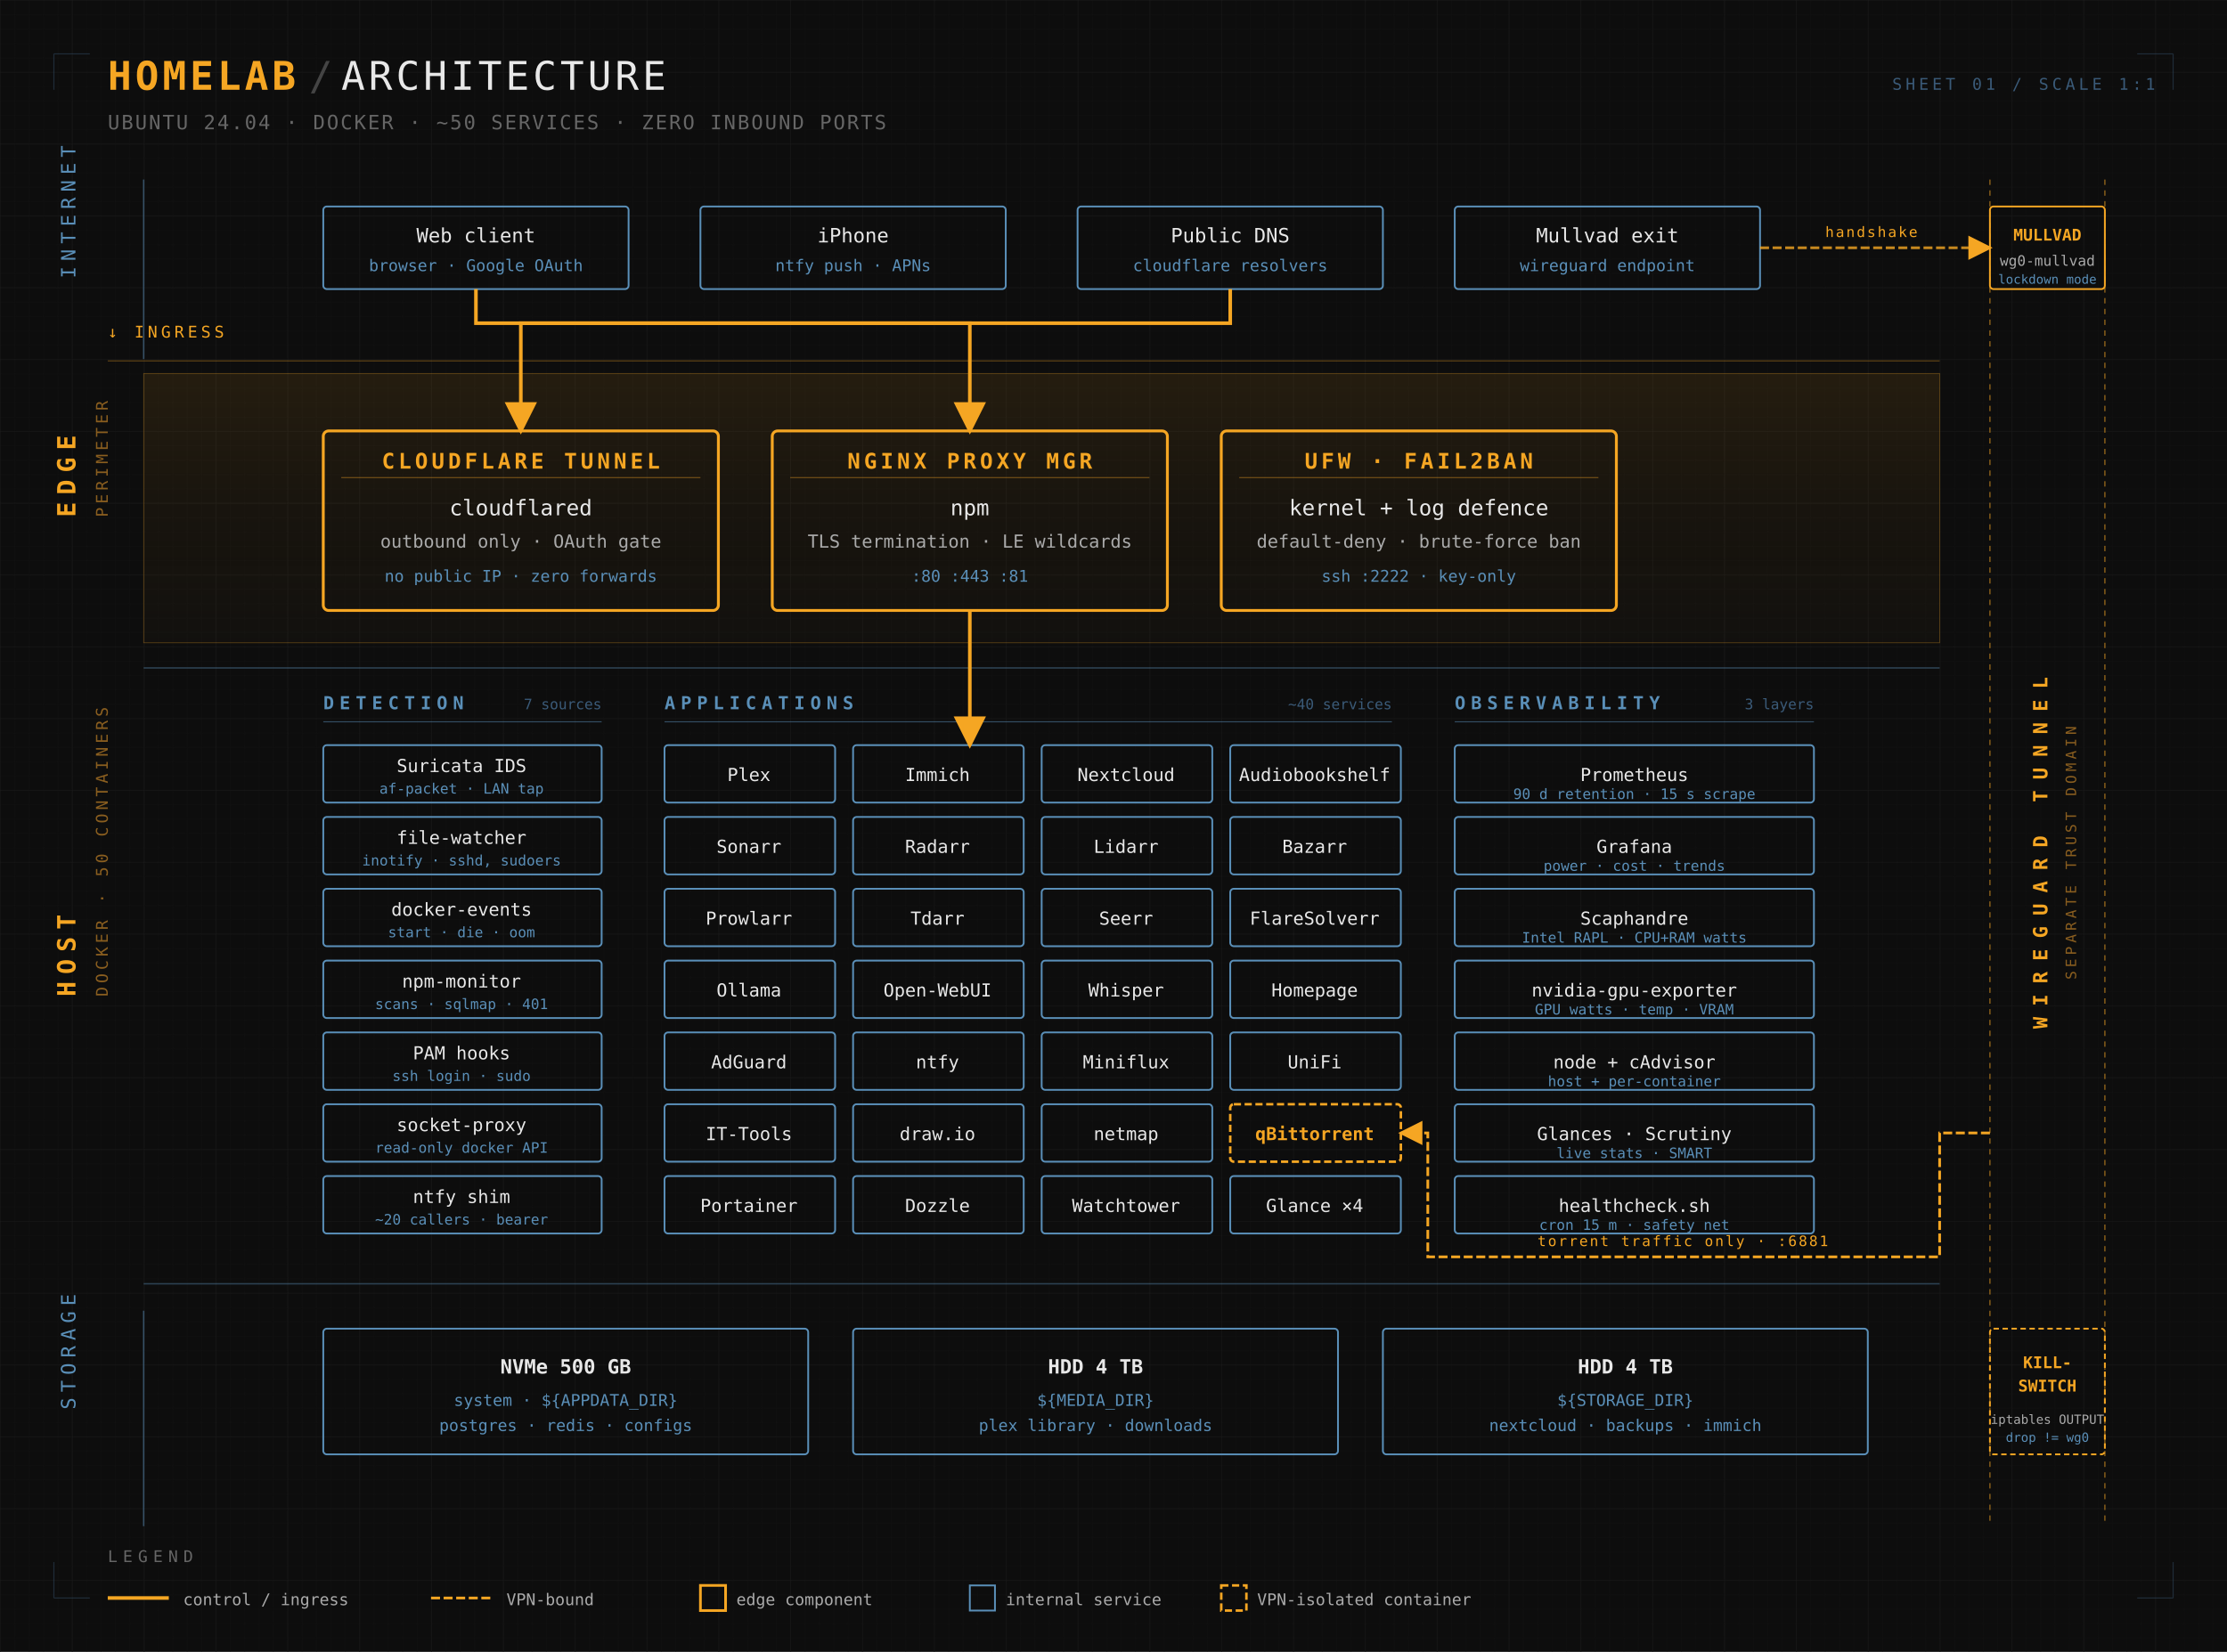
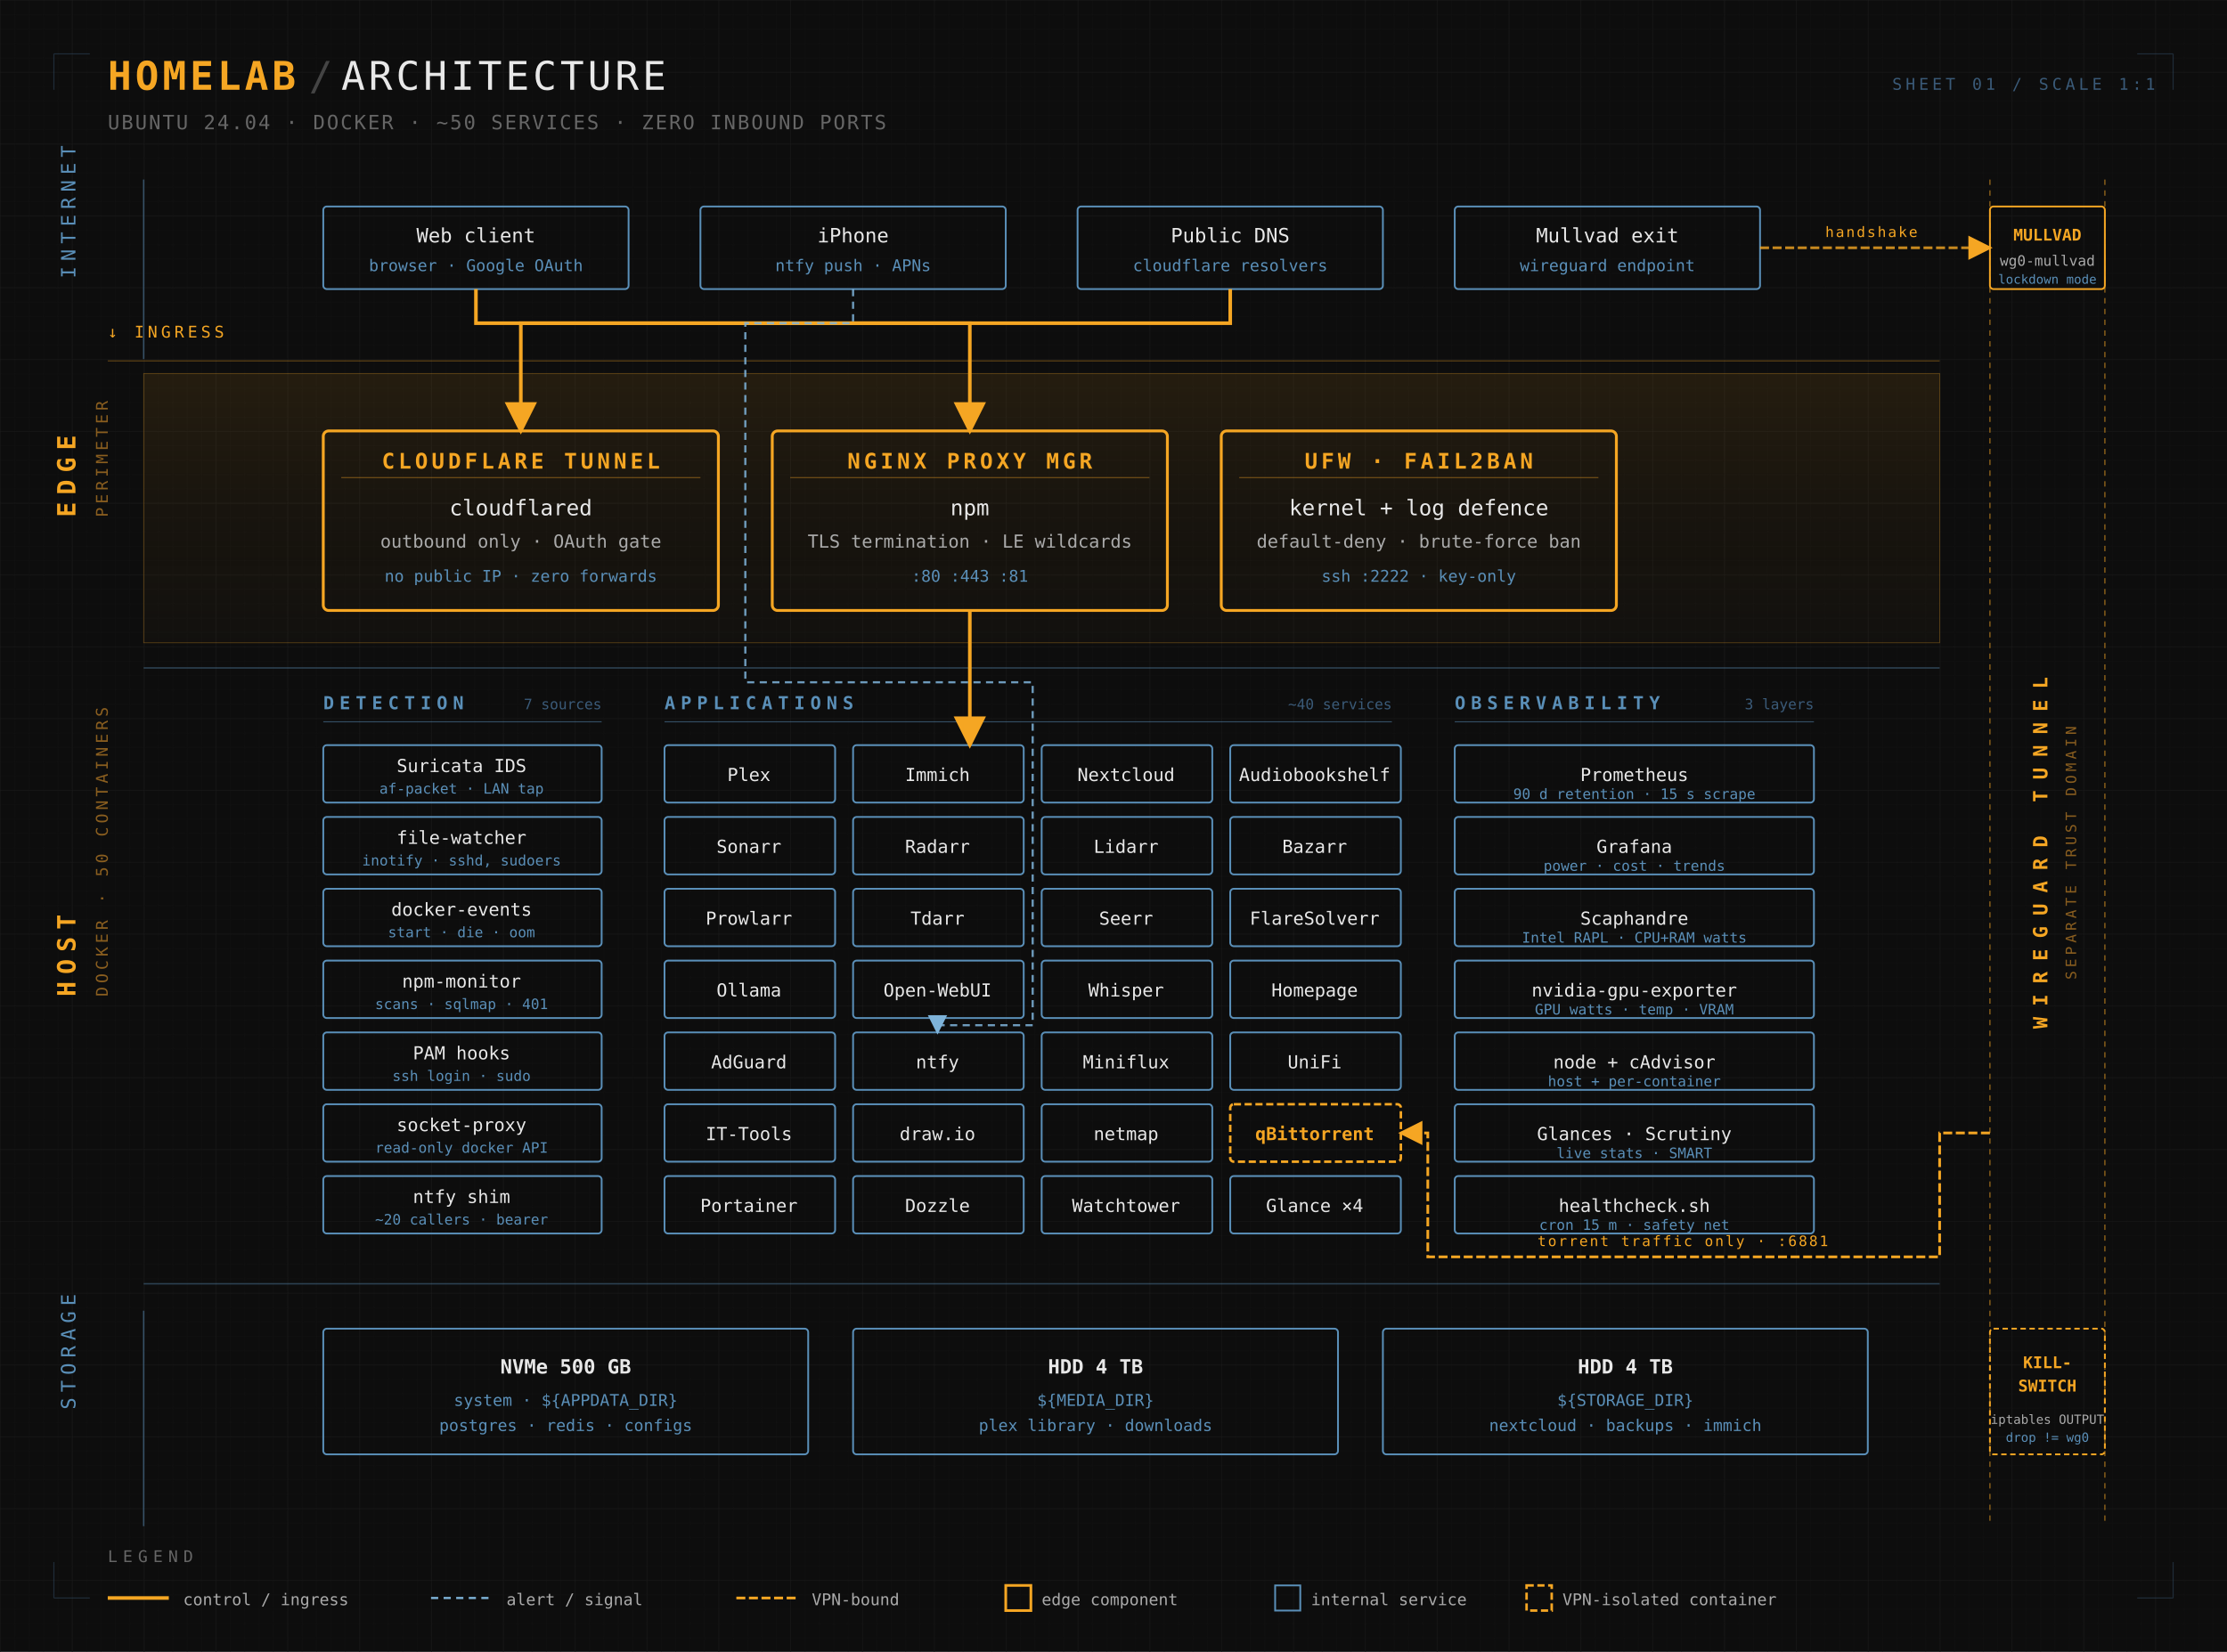
<svg xmlns="http://www.w3.org/2000/svg" viewBox="0 0 1240 920" font-family="'Cascadia Mono','Cascadia Code','JetBrains Mono','SF Mono',Menlo,monospace">
  <defs>
    <pattern id="grid" width="40" height="40" patternUnits="userSpaceOnUse">
      <path d="M 40 0 L 0 0 0 40" fill="none" stroke="#1a1a1a" stroke-width="0.5" />
    </pattern>
    <pattern id="gridFine" width="8" height="8" patternUnits="userSpaceOnUse">
      <path d="M 8 0 L 0 0 0 8" fill="none" stroke="#141414" stroke-width="0.3" />
    </pattern>
    <linearGradient id="edgeBand" x1="0" y1="0" x2="0" y2="1">
      <stop offset="0%" stop-color="#f5a623" stop-opacity="0.10" />
      <stop offset="50%" stop-color="#f5a623" stop-opacity="0.05" />
      <stop offset="100%" stop-color="#f5a623" stop-opacity="0.02" />
    </linearGradient>
    <linearGradient id="edgeRule" x1="0" y1="0" x2="1" y2="0">
      <stop offset="0%" stop-color="#f5a623" stop-opacity="0.2" />
      <stop offset="10%" stop-color="#f5a623" stop-opacity="1.0" />
      <stop offset="90%" stop-color="#f5a623" stop-opacity="1.0" />
      <stop offset="100%" stop-color="#f5a623" stop-opacity="0.2" />
    </linearGradient>
    <marker id="arrowAmber" markerWidth="9" markerHeight="9" refX="8" refY="4.5" orient="auto">
      <path d="M0,0 L9,4.5 L0,9 z" fill="#f5a623" />
    </marker>
    <marker id="arrowBlue" markerWidth="9" markerHeight="9" refX="8" refY="4.5" orient="auto">
      <path d="M0,0 L9,4.5 L0,9 z" fill="#7eb3d9" />
    </marker>
    <marker id="arrowDim" markerWidth="9" markerHeight="9" refX="8" refY="4.5" orient="auto">
      <path d="M0,0 L9,4.5 L0,9 z" fill="#3a5a78" />
    </marker>
  </defs>
  <rect width="1240" height="920" fill="#0d0d0d" />
  <rect width="1240" height="920" fill="url(#gridFine)" />
  <rect width="1240" height="920" fill="url(#grid)" />
  <text x="60" y="50" font-size="22" fill="#f5a623" font-weight="700" letter-spacing="2">HOMELAB</text>
  <text x="172" y="50" font-size="22" fill="#444" font-weight="300">/</text>
  <text x="190" y="50" font-size="22" fill="#e8e8e8" font-weight="300" letter-spacing="2">ARCHITECTURE</text>
  <text x="60" y="72" font-size="11" fill="#666" letter-spacing="1">UBUNTU 24.04 · DOCKER · ~50 SERVICES · ZERO INBOUND PORTS</text>
  <g stroke="#3a5a78" stroke-width="0.6" fill="none" stroke-opacity="0.4">
    <path d="M 30 30 L 30 50 M 30 30 L 50 30" />
    <path d="M 1210 30 L 1210 50 M 1210 30 L 1190 30" />
    <path d="M 30 890 L 30 870 M 30 890 L 50 890" />
    <path d="M 1210 890 L 1210 870 M 1210 890 L 1190 890" />
  </g>
  <text x="1200" y="50" font-size="9" fill="#3a5a78" text-anchor="end" letter-spacing="2">SHEET 01 / SCALE 1:1</text>
  <text x="42" y="155" font-size="11" fill="#5a8fb8" letter-spacing="3" transform="rotate(-90,42,155)">INTERNET</text>
  <line x1="80" y1="100" x2="80" y2="200" stroke="#5a8fb8" stroke-width="0.8" stroke-opacity="0.5" />
  <g stroke="#5a8fb8" stroke-width="1" fill="none">
    <rect x="180" y="115" width="170" height="46" rx="2" />
    <rect x="390" y="115" width="170" height="46" rx="2" />
    <rect x="600" y="115" width="170" height="46" rx="2" />
    <rect x="810" y="115" width="170" height="46" rx="2" />
  </g>
  <g font-size="11" fill="#e8e8e8" text-anchor="middle">
    <text x="265" y="135">Web client</text>
    <text x="265" y="151" font-size="9" fill="#5a8fb8">browser · Google OAuth</text>
    <text x="475" y="135">iPhone</text>
    <text x="475" y="151" font-size="9" fill="#5a8fb8">ntfy push · APNs</text>
    <text x="685" y="135">Public DNS</text>
    <text x="685" y="151" font-size="9" fill="#5a8fb8">cloudflare resolvers</text>
    <text x="895" y="135">Mullvad exit</text>
    <text x="895" y="151" font-size="9" fill="#5a8fb8">wireguard endpoint</text>
  </g>
  <line x1="60" y1="195" x2="1080" y2="195" stroke="url(#edgeRule)" stroke-width="3" />
  <line x1="60" y1="201" x2="1080" y2="201" stroke="#f5a623" stroke-width="0.6" stroke-opacity="0.35" />
  <text x="60" y="188" font-size="9" fill="#f5a623" letter-spacing="2">↓ INGRESS</text>
  <rect x="80" y="208" width="1000" height="150" fill="url(#edgeBand)" />
  <rect x="80" y="208" width="1000" height="150" fill="none" stroke="#f5a623" stroke-width="0.4" stroke-opacity="0.35" />
  <text x="42" y="288" font-size="14" fill="#f5a623" letter-spacing="4" font-weight="700" transform="rotate(-90,42,288)">EDGE</text>
  <text x="60" y="288" font-size="9" fill="#8a5e1f" letter-spacing="2" transform="rotate(-90,60,288)">PERIMETER</text>
  <g stroke="#f5a623" stroke-width="1.6" fill="none">
    <rect x="180" y="240" width="220" height="100" rx="3" />
    <rect x="430" y="240" width="220" height="100" rx="3" />
    <rect x="680" y="240" width="220" height="100" rx="3" />
  </g>
  <g stroke="#f5a623" stroke-width="0.6" stroke-opacity="0.4">
    <line x1="190" y1="266" x2="390" y2="266" />
    <line x1="440" y1="266" x2="640" y2="266" />
    <line x1="690" y1="266" x2="890" y2="266" />
  </g>
  <g font-size="12" fill="#e8e8e8" text-anchor="middle">
    <text x="290" y="261" fill="#f5a623" font-weight="600" letter-spacing="2">CLOUDFLARE TUNNEL</text>
    <text x="290" y="287">cloudflared</text>
    <text x="290" y="305" font-size="10" fill="#aaa">outbound only · OAuth gate</text>
    <text x="290" y="324" font-size="9" fill="#5a8fb8">no public IP · zero forwards</text>
    <text x="540" y="261" fill="#f5a623" font-weight="600" letter-spacing="2">NGINX PROXY MGR</text>
    <text x="540" y="287">npm</text>
    <text x="540" y="305" font-size="10" fill="#aaa">TLS termination · LE wildcards</text>
    <text x="540" y="324" font-size="9" fill="#5a8fb8">:80 :443 :81</text>
    <text x="790" y="261" fill="#f5a623" font-weight="600" letter-spacing="2">UFW · FAIL2BAN</text>
    <text x="790" y="287">kernel + log defence</text>
    <text x="790" y="305" font-size="10" fill="#aaa">default-deny · brute-force ban</text>
    <text x="790" y="324" font-size="9" fill="#5a8fb8">ssh :2222 · key-only</text>
  </g>
  <line x1="80" y1="372" x2="1080" y2="372" stroke="#5a8fb8" stroke-width="0.8" stroke-opacity="0.4" />
  <text x="42" y="555" font-size="14" fill="#f5a623" letter-spacing="4" font-weight="700" transform="rotate(-90,42,555)">HOST</text>
  <text x="60" y="555" font-size="9" fill="#8a5e1f" letter-spacing="2" transform="rotate(-90,60,555)">DOCKER · 50 CONTAINERS</text>
  <text x="180" y="395" font-size="10" fill="#5a8fb8" letter-spacing="3" font-weight="600">DETECTION</text>
  <line x1="180" y1="402" x2="335" y2="402" stroke="#5a8fb8" stroke-width="0.6" stroke-opacity="0.5" />
  <text x="335" y="395" font-size="8" fill="#3a5a78" text-anchor="end">7 sources</text>
  <g stroke="#5a8fb8" stroke-width="1" fill="none">
    <rect x="180" y="415" width="155" height="32" rx="2" />
    <rect x="180" y="455" width="155" height="32" rx="2" />
    <rect x="180" y="495" width="155" height="32" rx="2" />
    <rect x="180" y="535" width="155" height="32" rx="2" />
    <rect x="180" y="575" width="155" height="32" rx="2" />
    <rect x="180" y="615" width="155" height="32" rx="2" />
    <rect x="180" y="655" width="155" height="32" rx="2" />
  </g>
  <g font-size="10" fill="#e8e8e8" text-anchor="middle">
    <text x="257" y="430">Suricata IDS</text>
    <text x="257" y="442" font-size="8" fill="#5a8fb8">af-packet · LAN tap</text>
    <text x="257" y="470">file-watcher</text>
    <text x="257" y="482" font-size="8" fill="#5a8fb8">inotify · sshd, sudoers</text>
    <text x="257" y="510">docker-events</text>
    <text x="257" y="522" font-size="8" fill="#5a8fb8">start · die · oom</text>
    <text x="257" y="550">npm-monitor</text>
    <text x="257" y="562" font-size="8" fill="#5a8fb8">scans · sqlmap · 401</text>
    <text x="257" y="590">PAM hooks</text>
    <text x="257" y="602" font-size="8" fill="#5a8fb8">ssh login · sudo</text>
    <text x="257" y="630">socket-proxy</text>
    <text x="257" y="642" font-size="8" fill="#5a8fb8">read-only docker API</text>
    <text x="257" y="670">ntfy shim</text>
    <text x="257" y="682" font-size="8" fill="#5a8fb8">~20 callers · bearer</text>
  </g>
  <text x="370" y="395" font-size="10" fill="#5a8fb8" letter-spacing="3" font-weight="600">APPLICATIONS</text>
  <line x1="370" y1="402" x2="775" y2="402" stroke="#5a8fb8" stroke-width="0.6" stroke-opacity="0.5" />
  <text x="775" y="395" font-size="8" fill="#3a5a78" text-anchor="end">~40 services</text>
  <g stroke="#5a8fb8" stroke-width="1" fill="none">
    <rect x="370" y="415" width="95" height="32" rx="2" />
    <rect x="475" y="415" width="95" height="32" rx="2" />
    <rect x="580" y="415" width="95" height="32" rx="2" />
    <rect x="685" y="415" width="95" height="32" rx="2" />
    <rect x="370" y="455" width="95" height="32" rx="2" />
    <rect x="475" y="455" width="95" height="32" rx="2" />
    <rect x="580" y="455" width="95" height="32" rx="2" />
    <rect x="685" y="455" width="95" height="32" rx="2" />
    <rect x="370" y="495" width="95" height="32" rx="2" />
    <rect x="475" y="495" width="95" height="32" rx="2" />
    <rect x="580" y="495" width="95" height="32" rx="2" />
    <rect x="685" y="495" width="95" height="32" rx="2" />
    <rect x="370" y="535" width="95" height="32" rx="2" />
    <rect x="475" y="535" width="95" height="32" rx="2" />
    <rect x="580" y="535" width="95" height="32" rx="2" />
    <rect x="685" y="535" width="95" height="32" rx="2" />
    <rect x="370" y="575" width="95" height="32" rx="2" />
    <rect x="475" y="575" width="95" height="32" rx="2" />
    <rect x="580" y="575" width="95" height="32" rx="2" />
    <rect x="685" y="575" width="95" height="32" rx="2" />
    <rect x="370" y="615" width="95" height="32" rx="2" />
    <rect x="475" y="615" width="95" height="32" rx="2" />
    <rect x="580" y="615" width="95" height="32" rx="2" />
    <rect x="370" y="655" width="95" height="32" rx="2" />
    <rect x="475" y="655" width="95" height="32" rx="2" />
    <rect x="580" y="655" width="95" height="32" rx="2" />
    <rect x="685" y="655" width="95" height="32" rx="2" />
  </g>
  <rect x="685" y="615" width="95" height="32" rx="2" fill="none" stroke="#f5a623" stroke-width="1.4" stroke-dasharray="4,2" />
  <g font-size="10" fill="#e8e8e8" text-anchor="middle">
    <text x="417" y="435">Plex</text>
    <text x="522" y="435">Immich</text>
    <text x="627" y="435">Nextcloud</text>
    <text x="732" y="435">Audiobookshelf</text>
    <text x="417" y="475">Sonarr</text>
    <text x="522" y="475">Radarr</text>
    <text x="627" y="475">Lidarr</text>
    <text x="732" y="475">Bazarr</text>
    <text x="417" y="515">Prowlarr</text>
    <text x="522" y="515">Tdarr</text>
    <text x="627" y="515">Seerr</text>
    <text x="732" y="515">FlareSolverr</text>
    <text x="417" y="555">Ollama</text>
    <text x="522" y="555">Open-WebUI</text>
    <text x="627" y="555">Whisper</text>
    <text x="732" y="555">Homepage</text>
    <text x="417" y="595">AdGuard</text>
    <text x="522" y="595">ntfy</text>
    <text x="627" y="595">Miniflux</text>
    <text x="732" y="595">UniFi</text>
    <text x="417" y="635">IT-Tools</text>
    <text x="522" y="635">draw.io</text>
    <text x="627" y="635">netmap</text>
    <text x="732" y="635" fill="#f5a623" font-weight="600">qBittorrent</text>
    <text x="417" y="675">Portainer</text>
    <text x="522" y="675">Dozzle</text>
    <text x="627" y="675">Watchtower</text>
    <text x="732" y="675">Glance ×4</text>
  </g>
  <text x="810" y="395" font-size="10" fill="#5a8fb8" letter-spacing="3" font-weight="600">OBSERVABILITY</text>
  <line x1="810" y1="402" x2="1010" y2="402" stroke="#5a8fb8" stroke-width="0.6" stroke-opacity="0.5" />
  <text x="1010" y="395" font-size="8" fill="#3a5a78" text-anchor="end">3 layers</text>
  <g stroke="#5a8fb8" stroke-width="1" fill="none">
    <rect x="810" y="415" width="200" height="32" rx="2" />
    <rect x="810" y="455" width="200" height="32" rx="2" />
    <rect x="810" y="495" width="200" height="32" rx="2" />
    <rect x="810" y="535" width="200" height="32" rx="2" />
    <rect x="810" y="575" width="200" height="32" rx="2" />
    <rect x="810" y="615" width="200" height="32" rx="2" />
    <rect x="810" y="655" width="200" height="32" rx="2" />
  </g>
  <g font-size="10" fill="#e8e8e8" text-anchor="middle">
    <text x="910" y="435">Prometheus</text>
    <text x="910" y="445" font-size="8" fill="#5a8fb8">90 d retention · 15 s scrape</text>
    <text x="910" y="475">Grafana</text>
    <text x="910" y="485" font-size="8" fill="#5a8fb8">power · cost · trends</text>
    <text x="910" y="515">Scaphandre</text>
    <text x="910" y="525" font-size="8" fill="#5a8fb8">Intel RAPL · CPU+RAM watts</text>
    <text x="910" y="555">nvidia-gpu-exporter</text>
    <text x="910" y="565" font-size="8" fill="#5a8fb8">GPU watts · temp · VRAM</text>
    <text x="910" y="595">node + cAdvisor</text>
    <text x="910" y="605" font-size="8" fill="#5a8fb8">host + per-container</text>
    <text x="910" y="635">Glances · Scrutiny</text>
    <text x="910" y="645" font-size="8" fill="#5a8fb8">live stats · SMART</text>
    <text x="910" y="675">healthcheck.sh</text>
    <text x="910" y="685" font-size="8" fill="#5a8fb8">cron 15 m · safety net</text>
  </g>
  <line x1="80" y1="715" x2="1080" y2="715" stroke="#5a8fb8" stroke-width="0.8" stroke-opacity="0.4" />
  <text x="42" y="785" font-size="11" fill="#5a8fb8" letter-spacing="3" transform="rotate(-90,42,785)">STORAGE</text>
  <line x1="80" y1="730" x2="80" y2="850" stroke="#5a8fb8" stroke-width="0.8" stroke-opacity="0.5" />
  <g stroke="#5a8fb8" stroke-width="1" fill="none">
    <rect x="180" y="740" width="270" height="70" rx="2" />
    <rect x="475" y="740" width="270" height="70" rx="2" />
    <rect x="770" y="740" width="270" height="70" rx="2" />
  </g>
  <g font-size="11" fill="#e8e8e8" text-anchor="middle">
    <text x="315" y="765" font-weight="600">NVMe 500 GB</text>
    <text x="315" y="783" font-size="9" fill="#5a8fb8">system · ${APPDATA_DIR}</text>
    <text x="315" y="797" font-size="9" fill="#5a8fb8">postgres · redis · configs</text>
    <text x="610" y="765" font-weight="600">HDD 4 TB</text>
    <text x="610" y="783" font-size="9" fill="#5a8fb8">${MEDIA_DIR}</text>
    <text x="610" y="797" font-size="9" fill="#5a8fb8">plex library · downloads</text>
    <text x="905" y="765" font-weight="600">HDD 4 TB</text>
    <text x="905" y="783" font-size="9" fill="#5a8fb8">${STORAGE_DIR}</text>
    <text x="905" y="797" font-size="9" fill="#5a8fb8">nextcloud · backups · immich</text>
  </g>
  <g id="vpn">
    <line x1="1108" y1="100" x2="1108" y2="850" stroke="#f5a623" stroke-width="0.7" stroke-dasharray="3,3" stroke-opacity="0.55" />
    <line x1="1172" y1="100" x2="1172" y2="850" stroke="#f5a623" stroke-width="0.7" stroke-dasharray="3,3" stroke-opacity="0.55" />
    <text x="1140" y="475" font-size="11" fill="#f5a623" letter-spacing="6" font-weight="700" text-anchor="middle" transform="rotate(-90,1140,475)">WIREGUARD TUNNEL</text>
    <text x="1156" y="475" font-size="8" fill="#8a5e1f" letter-spacing="2" text-anchor="middle" transform="rotate(-90,1156,475)">SEPARATE TRUST DOMAIN</text>
    <rect x="1108" y="115" width="64" height="46" rx="2" fill="none" stroke="#f5a623" stroke-width="1" />
    <text x="1140" y="134" font-size="9" fill="#f5a623" text-anchor="middle" font-weight="600">MULLVAD</text>
    <text x="1140" y="148" font-size="8" fill="#aaa" text-anchor="middle">wg0-mullvad</text>
    <text x="1140" y="158" font-size="7" fill="#5a8fb8" text-anchor="middle">lockdown mode</text>
    <rect x="1108" y="740" width="64" height="70" rx="2" fill="none" stroke="#f5a623" stroke-width="1" stroke-dasharray="3,2" />
    <text x="1140" y="762" font-size="9" fill="#f5a623" text-anchor="middle" font-weight="600">KILL-</text>
    <text x="1140" y="775" font-size="9" fill="#f5a623" text-anchor="middle" font-weight="600">SWITCH</text>
    <text x="1140" y="793" font-size="7" fill="#aaa" text-anchor="middle">iptables OUTPUT</text>
    <text x="1140" y="803" font-size="7" fill="#5a8fb8" text-anchor="middle">drop != wg0</text>
  </g>
  <g stroke="#f5a623" stroke-width="2" fill="none">
    <path d="M 265 161 L 265 180 L 540 180 L 540 240" marker-end="url(#arrowAmber)" />
    <path d="M 685 161 L 685 180 L 290 180 L 290 240" marker-end="url(#arrowAmber)" />
    <path d="M 540 340 L 540 372 L 540 415" marker-end="url(#arrowAmber)" />
  </g>
+   <g stroke="#7eb3d9" stroke-width="1.2" stroke-dasharray="4,3" fill="none">
+     <path d="M 475 161 L 475 180 L 415 180 L 415 380 L 575 380 L 575 571 L 522 571 L 522 575" marker-end="url(#arrowBlue)" stroke-opacity="0.85" />
+   </g>
  <g stroke="#f5a623" stroke-width="1.5" stroke-dasharray="5,2" fill="none">
    <path d="M 980 138 L 1108 138" marker-end="url(#arrowAmber)" stroke-opacity="0.8" />
    <path d="M 1108 631 L 1080 631 L 1080 700 L 795 700 L 795 631 L 780 631" marker-end="url(#arrowAmber)" />
  </g>
  <text x="937" y="694" font-size="8" fill="#f5a623" text-anchor="middle" letter-spacing="1">torrent traffic only · :6881</text>
  <text x="1042" y="132" font-size="8" fill="#f5a623" text-anchor="middle" letter-spacing="1">handshake</text>
  <g id="legend" transform="translate(60, 870)">
    <text x="0" y="0" font-size="9" fill="#666" letter-spacing="3">LEGEND</text>
    <line x1="0" y1="20" x2="34" y2="20" stroke="#f5a623" stroke-width="2" />
    <text x="42" y="24" font-size="9" fill="#aaa">control / ingress</text>
-     <line x1="180" y1="20" x2="214" y2="20" stroke="#f5a623" stroke-width="1.5" stroke-dasharray="5,2" />
-     <text x="222" y="24" font-size="9" fill="#aaa">VPN-bound</text>
-     <rect x="330" y="13" width="14" height="14" fill="none" stroke="#f5a623" stroke-width="1.5" />
-     <text x="350" y="24" font-size="9" fill="#aaa">edge component</text>
-     <rect x="480" y="13" width="14" height="14" fill="none" stroke="#5a8fb8" stroke-width="1" />
-     <text x="500" y="24" font-size="9" fill="#aaa">internal service</text>
-     <rect x="620" y="13" width="14" height="14" fill="none" stroke="#f5a623" stroke-width="1.4" stroke-dasharray="4,2" />
-     <text x="640" y="24" font-size="9" fill="#aaa">VPN-isolated container</text>
+     <line x1="180" y1="20" x2="214" y2="20" stroke="#7eb3d9" stroke-width="1.2" stroke-dasharray="4,3" />
+     <text x="222" y="24" font-size="9" fill="#aaa">alert / signal</text>
+     <line x1="350" y1="20" x2="384" y2="20" stroke="#f5a623" stroke-width="1.5" stroke-dasharray="5,2" />
+     <text x="392" y="24" font-size="9" fill="#aaa">VPN-bound</text>
+     <rect x="500" y="13" width="14" height="14" fill="none" stroke="#f5a623" stroke-width="1.5" />
+     <text x="520" y="24" font-size="9" fill="#aaa">edge component</text>
+     <rect x="650" y="13" width="14" height="14" fill="none" stroke="#5a8fb8" stroke-width="1" />
+     <text x="670" y="24" font-size="9" fill="#aaa">internal service</text>
+     <rect x="790" y="13" width="14" height="14" fill="none" stroke="#f5a623" stroke-width="1.4" stroke-dasharray="4,2" />
+     <text x="810" y="24" font-size="9" fill="#aaa">VPN-isolated container</text>
  </g>
</svg>
